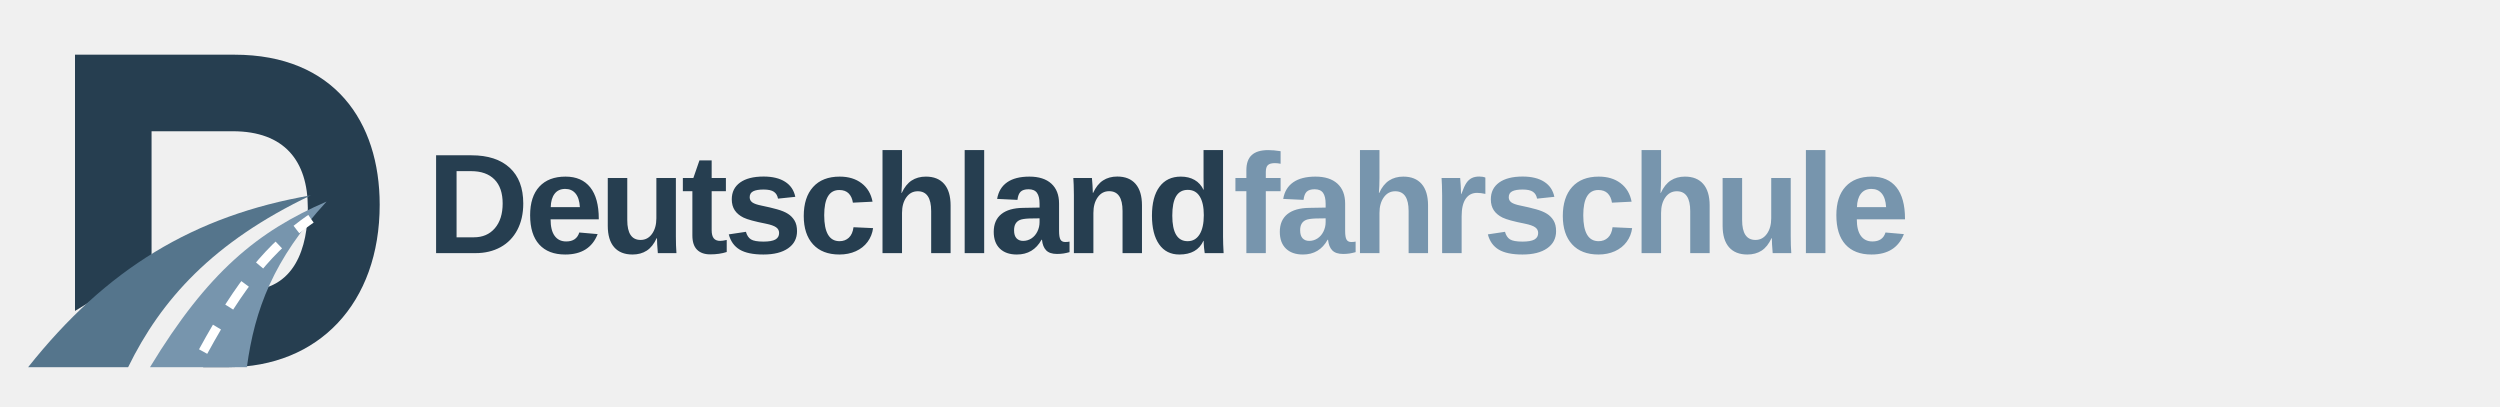
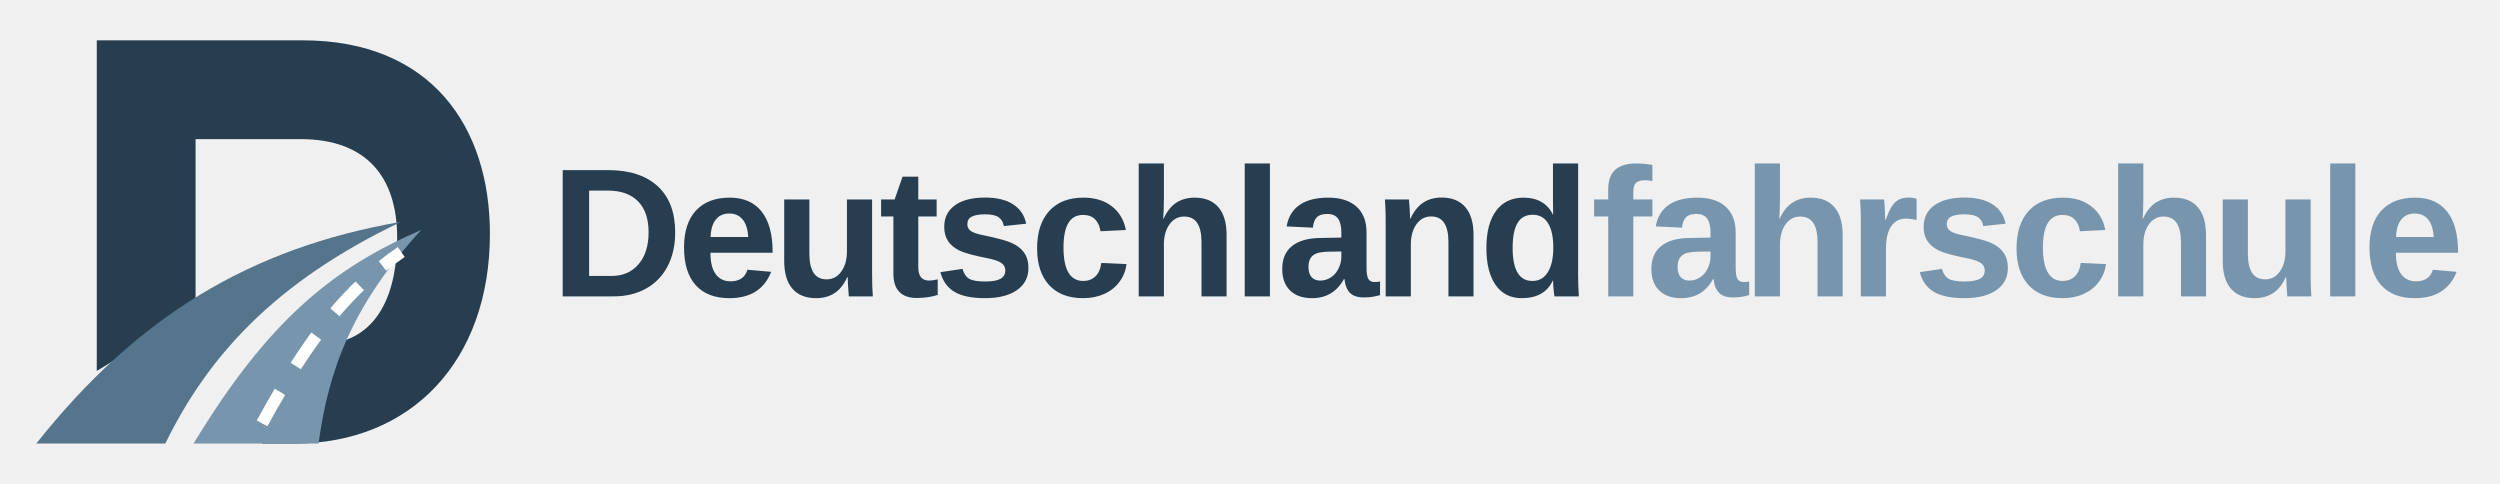
- <svg xmlns="http://www.w3.org/2000/svg" width="1600" height="260" viewBox="0 0 1600 260" role="img" aria-label="Deutschlandfahrschule Logo">
+ <svg xmlns="http://www.w3.org/2000/svg" width="1240" height="240" viewBox="0 15 1240 240" role="img" aria-label="Deutschlandfahrschule Logo">
  <g transform="translate(18 20)">
    <path fill="#263E50" fill-rule="evenodd" d="M30 15 H132 C196 15 225 58 225 111 C225 174 186 215 128 215 H112 L127 166 H139 C171 166 179 138 179 113 C179 83 164 64 131 64 H79 V149 L30 179 Z" />
    <path fill="#55758C" d="M0 215 C50 152 106 118 181 105 C118 135 85 172 64 215 Z" />
    <path fill="#7795AD" d="M78 215 C115 154 147 128 191 109 C157 146 145 178 140 215 Z" />
    <path d="M112 205 C136 161 155 138 181 120" fill="none" stroke="white" stroke-width="6" stroke-dasharray="18 15" />
  </g>
  <text x="273" y="162" font-family="Arial, Helvetica, sans-serif" font-size="91" font-weight="700" letter-spacing="-3" fill="#263E50">Deutschland<tspan fill="#7795AD">fahrschule</tspan>
  </text>
</svg>
